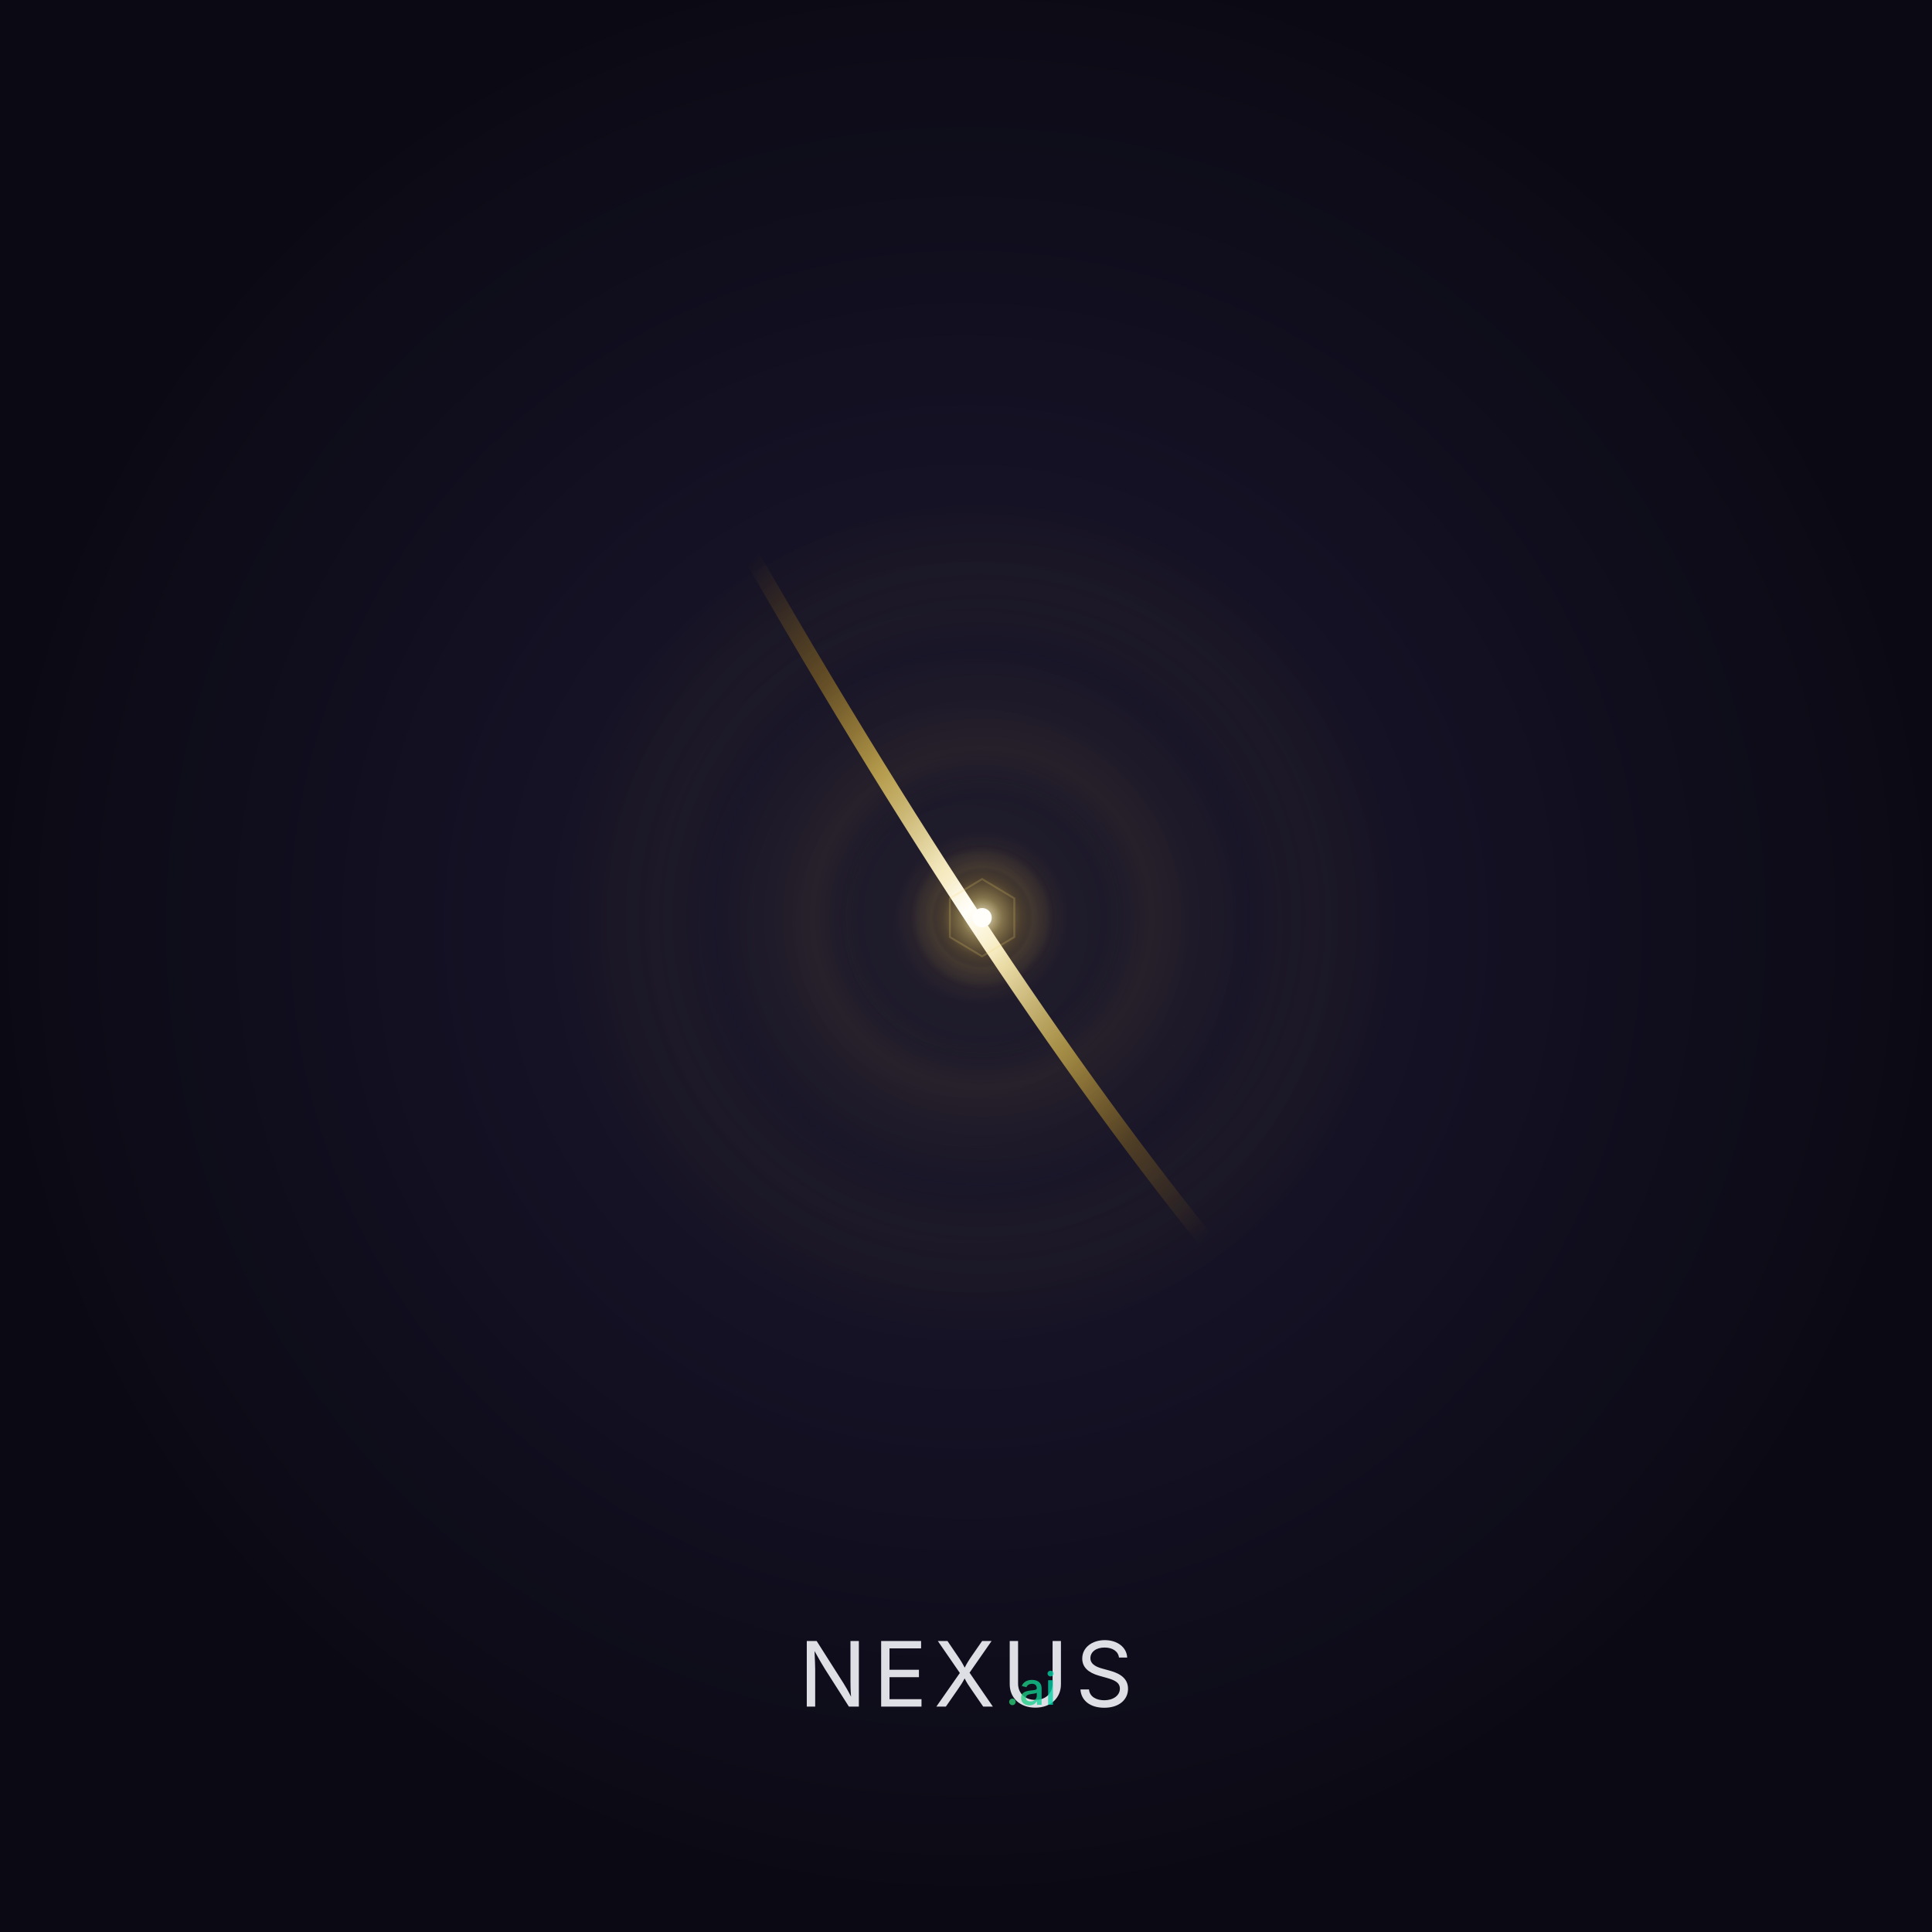
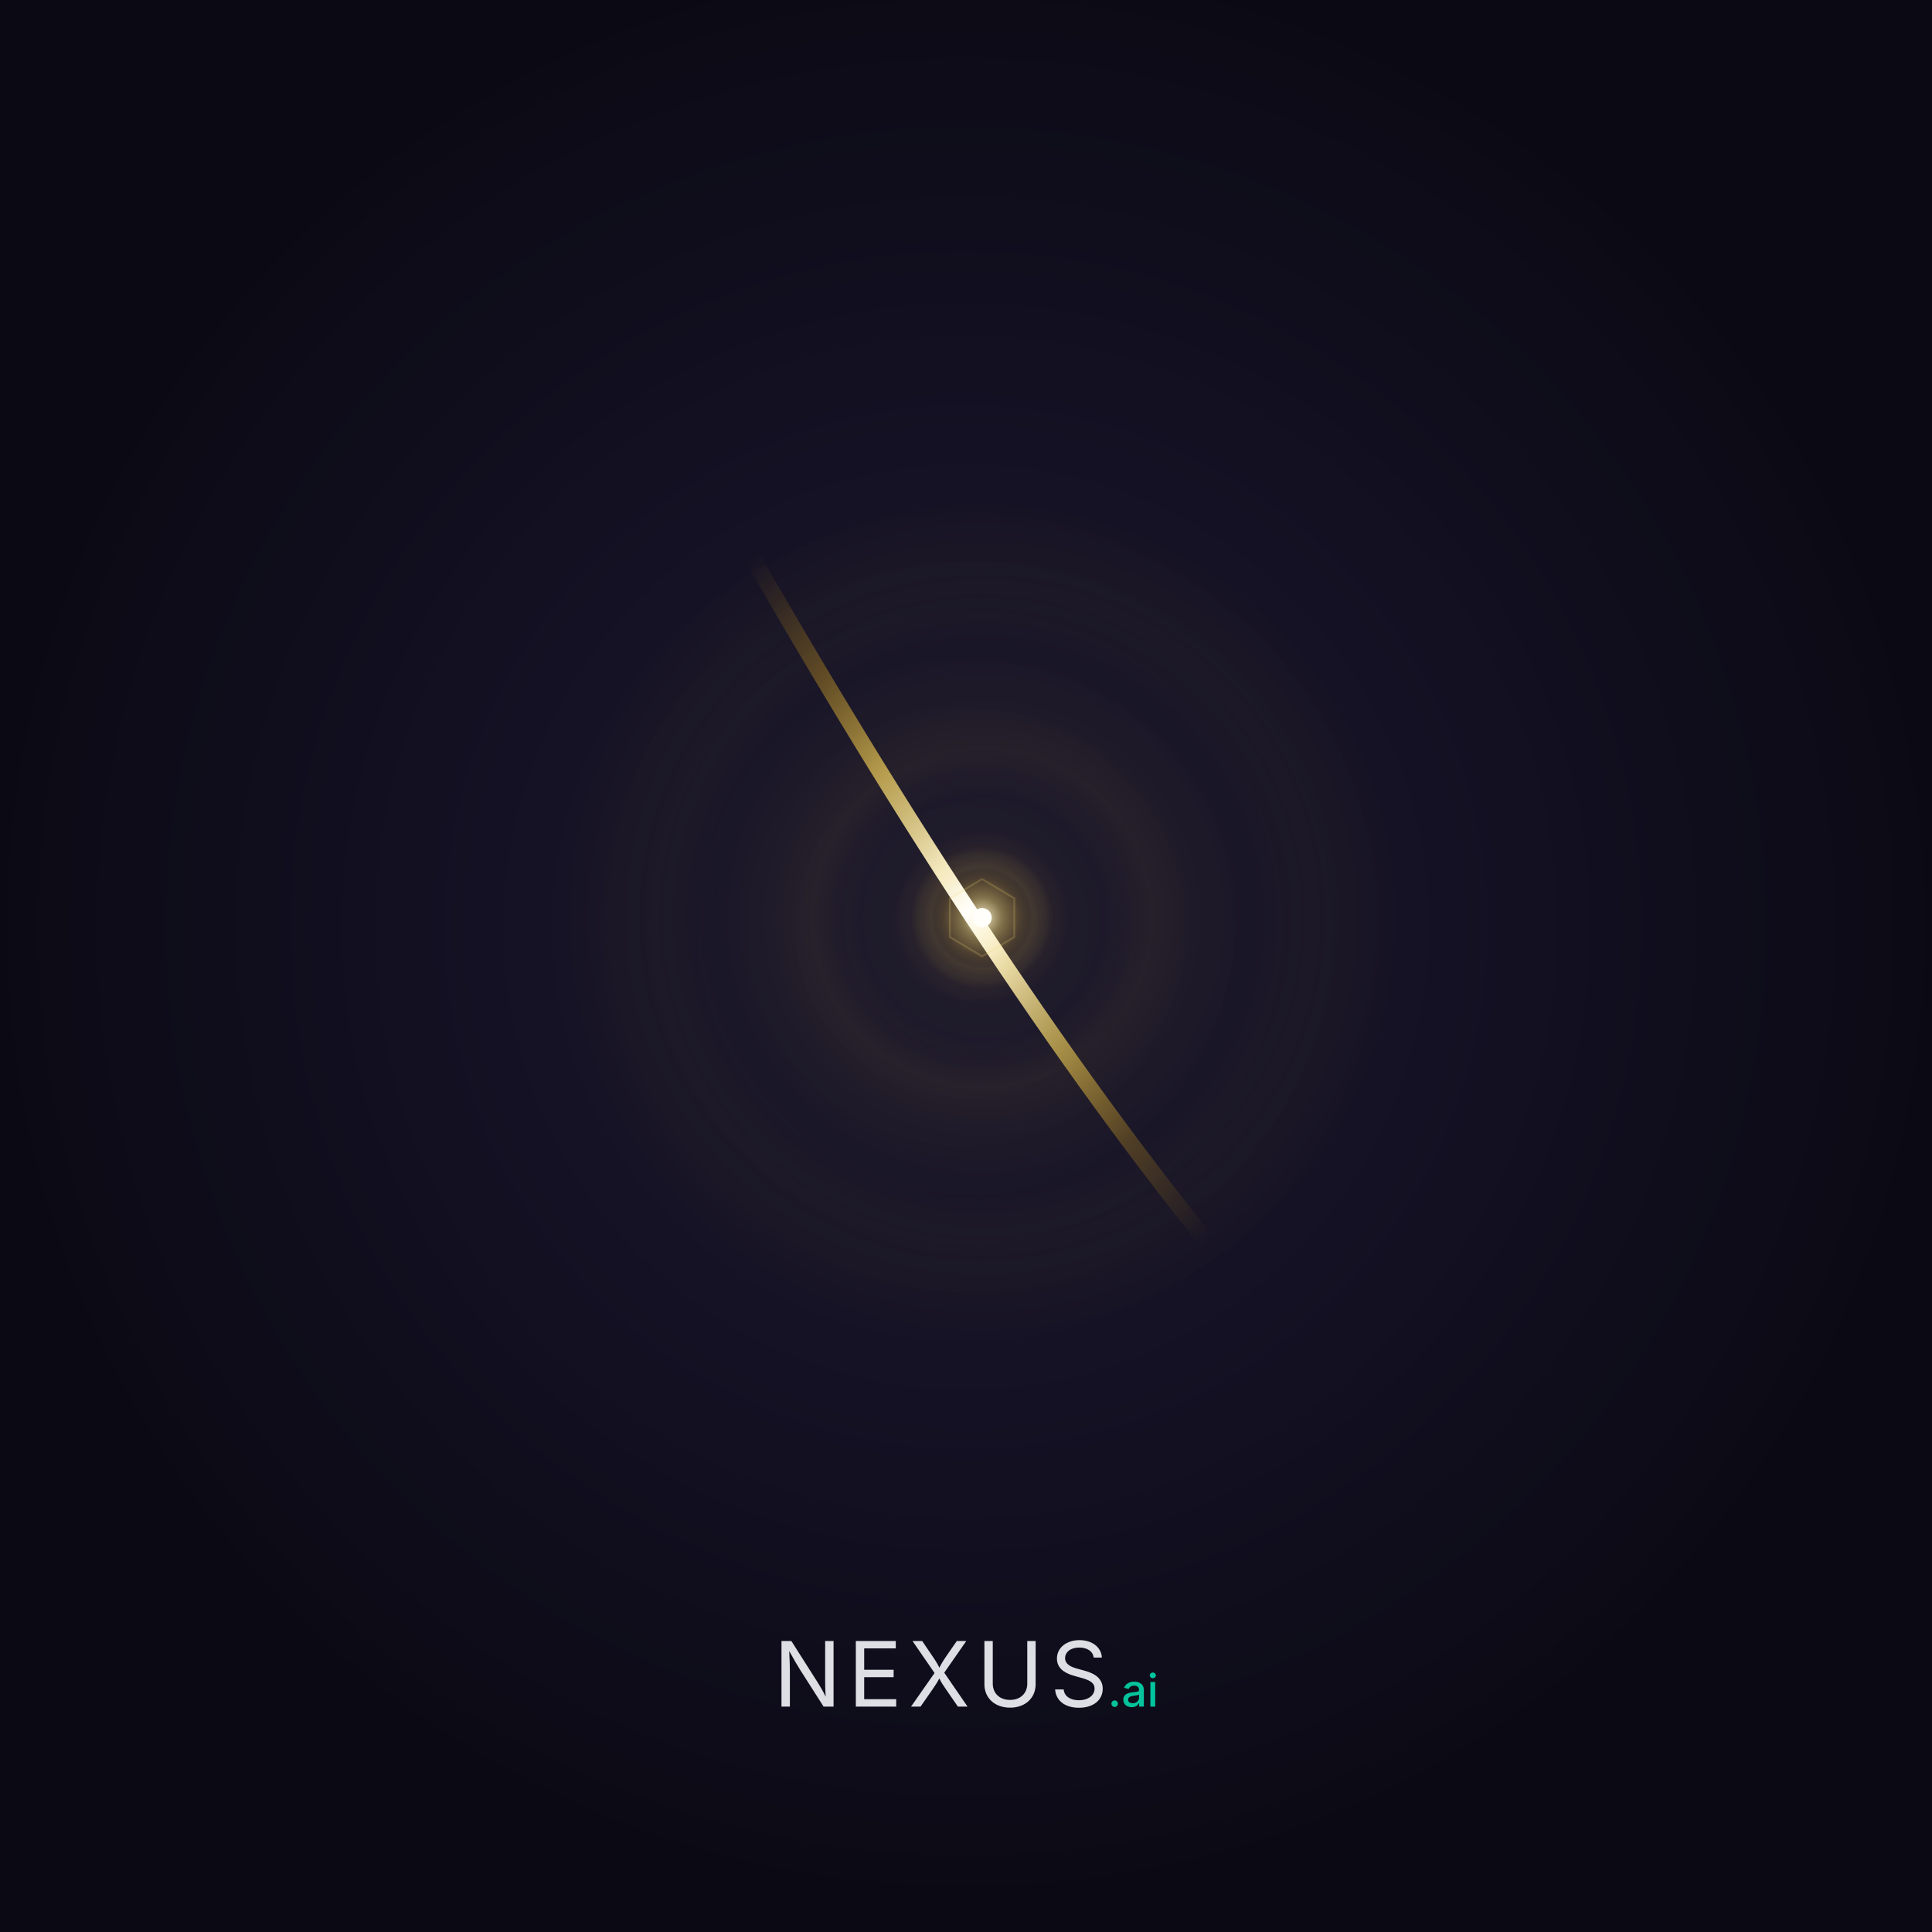
<svg xmlns="http://www.w3.org/2000/svg" width="600" height="600" viewBox="0 0 600 600">
  <defs>
    <radialGradient id="sky" cx="50%" cy="48%">
      <stop offset="0%" stop-color="#1E1B2E" />
      <stop offset="50%" stop-color="#141124" />
      <stop offset="100%" stop-color="#0B0A14" />
    </radialGradient>
    <radialGradient id="source" cx="50%" cy="50%">
      <stop offset="0%" stop-color="#FFFEFA" stop-opacity="1" />
      <stop offset="3%" stop-color="#FEF3C7" stop-opacity="0.95" />
      <stop offset="12%" stop-color="#F5D76E" stop-opacity="0.55" />
      <stop offset="28%" stop-color="#DAA520" stop-opacity="0.15" />
      <stop offset="52%" stop-color="#B8860B" stop-opacity="0.03" />
      <stop offset="100%" stop-color="#000" stop-opacity="0" />
    </radialGradient>
    <radialGradient id="halo1" cx="50%" cy="50%">
      <stop offset="45%" stop-color="#DAA520" stop-opacity="0" />
      <stop offset="62%" stop-color="#DAA520" stop-opacity="0.06" />
      <stop offset="78%" stop-color="#DAA520" stop-opacity="0.03" />
      <stop offset="100%" stop-color="#DAA520" stop-opacity="0" />
    </radialGradient>
    <radialGradient id="halo2" cx="50%" cy="50%">
      <stop offset="62%" stop-color="#DAA520" stop-opacity="0" />
      <stop offset="78%" stop-color="#DAA520" stop-opacity="0.03" />
      <stop offset="100%" stop-color="#DAA520" stop-opacity="0" />
    </radialGradient>
    <radialGradient id="hexHint" cx="50%" cy="50%">
      <stop offset="55%" stop-color="#F5D76E" stop-opacity="0" />
      <stop offset="72%" stop-color="#F5D76E" stop-opacity="0.08" />
      <stop offset="90%" stop-color="#F5D76E" stop-opacity="0.04" />
      <stop offset="100%" stop-color="#F5D76E" stop-opacity="0" />
    </radialGradient>
    <linearGradient id="bridge" x1="14%" y1="0%" x2="86%" y2="100%">
      <stop offset="0%" stop-color="#B8860B" stop-opacity="0" />
      <stop offset="16%" stop-color="#DAA520" stop-opacity="0.35" />
      <stop offset="30%" stop-color="#F0CF5A" stop-opacity="0.7" />
      <stop offset="44%" stop-color="#FEF3C7" stop-opacity="0.95" />
      <stop offset="50%" stop-color="#FFFEFA" stop-opacity="1" />
      <stop offset="56%" stop-color="#FEF3C7" stop-opacity="0.95" />
      <stop offset="70%" stop-color="#F0CF5A" stop-opacity="0.65" />
      <stop offset="84%" stop-color="#DAA520" stop-opacity="0.3" />
      <stop offset="100%" stop-color="#B8860B" stop-opacity="0" />
    </linearGradient>
    <linearGradient id="pillarL" x1="0%" y1="0%" x2="0%" y2="100%">
      <stop offset="0%" stop-color="#DAA520" stop-opacity="0" />
      <stop offset="32%" stop-color="#DAA520" stop-opacity="0.05" />
      <stop offset="48%" stop-color="#F0CF5A" stop-opacity="0.12" />
      <stop offset="52%" stop-color="#F0CF5A" stop-opacity="0.1" />
      <stop offset="68%" stop-color="#DAA520" stop-opacity="0.04" />
      <stop offset="100%" stop-color="#DAA520" stop-opacity="0" />
    </linearGradient>
    <linearGradient id="pillarR" x1="0%" y1="0%" x2="0%" y2="100%">
      <stop offset="0%" stop-color="#DAA520" stop-opacity="0" />
      <stop offset="30%" stop-color="#DAA520" stop-opacity="0.04" />
      <stop offset="48%" stop-color="#F0CF5A" stop-opacity="0.1" />
      <stop offset="52%" stop-color="#F0CF5A" stop-opacity="0.08" />
      <stop offset="70%" stop-color="#DAA520" stop-opacity="0.03" />
      <stop offset="100%" stop-color="#DAA520" stop-opacity="0" />
    </linearGradient>
    <linearGradient id="teal" x1="0%" y1="0%" x2="100%" y2="0%">
      <stop offset="0%" stop-color="#2ECC71" />
      <stop offset="100%" stop-color="#00D4AA" />
    </linearGradient>
  </defs>
  <rect width="600" height="600" fill="url(#sky)" />
  <circle cx="305" cy="285" r="130.0" fill="url(#halo2)" />
  <circle cx="305" cy="285" r="85.0" fill="url(#halo1)" />
  <circle cx="305" cy="285" r="52.0" fill="url(#source)" opacity="0.85" />
  <line x1="223.0" y1="145.0" x2="223.0" y2="425.0" stroke="url(#pillarL)" stroke-width="2.5" stroke-linecap="round" />
  <line x1="387.0" y1="145.0" x2="387.0" y2="425.0" stroke="url(#pillarR)" stroke-width="2.5" stroke-linecap="round" />
  <path d="M 225.0 158.0 Q 310.0 308.0 385.0 398.0" fill="none" stroke="url(#bridge)" stroke-width="5.0" stroke-linecap="round" />
  <circle cx="305" cy="285" r="22.0" fill="url(#hexHint)" />
  <polygon points="305.0,273.0 315.0,279.0 315.0,291.0 305.0,297.0 295.0,291.0 295.0,279.0" fill="none" stroke="#F5D76E" stroke-width="0.6" opacity="0.2" />
  <circle cx="305" cy="285" r="3.0" fill="#FFFEFA" />
-   <text x="300" y="530" text-anchor="middle" fill="#EFF1F5" opacity="0.92" font-family="-apple-system, BlinkMacSystemFont, 'Segoe UI', sans-serif" font-weight="400" font-size="28px" letter-spacing="2">NEXUS</text>
-   <text x="320.16" y="529.44" text-anchor="middle" fill="url(#teal)" opacity="0.78" font-family="-apple-system, BlinkMacSystemFont, 'Segoe UI', sans-serif" font-weight="500" font-size="14px">.ai</text>
+   <text x="300" y="530" text-anchor="middle" fill="#EFF1F5" opacity="0.92" font-family="-apple-system, BlinkMacSystemFont, 'Segoe UI', sans-serif" font-weight="400" font-size="28px" letter-spacing="2">NEXUS<tspan fill="url(#teal)" opacity="0.85" font-weight="500" font-size="14px" letter-spacing="0">.ai</tspan>
+   </text>
</svg>
